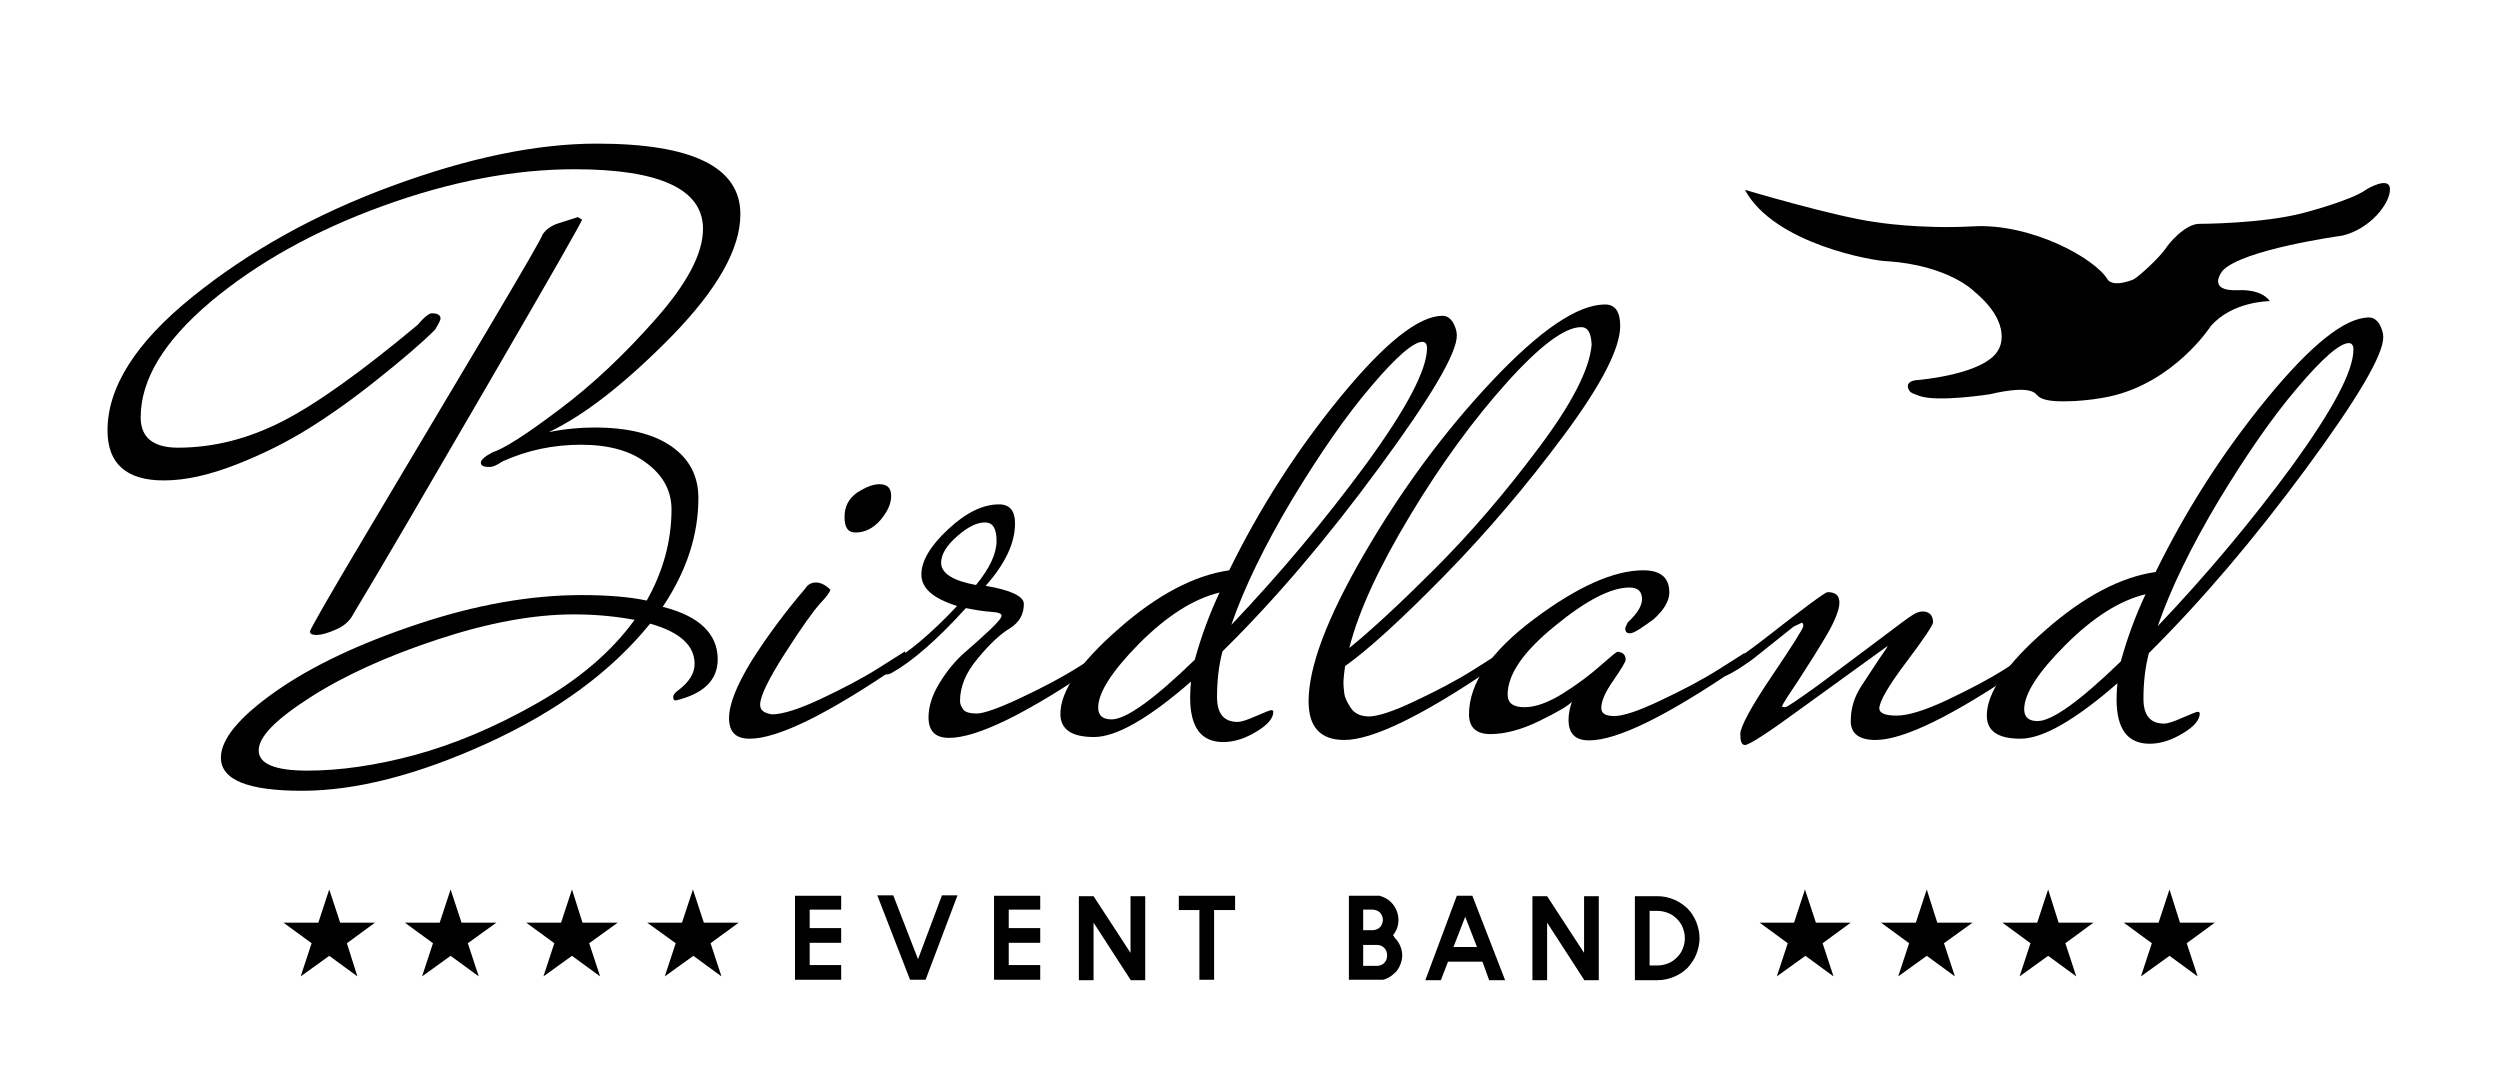
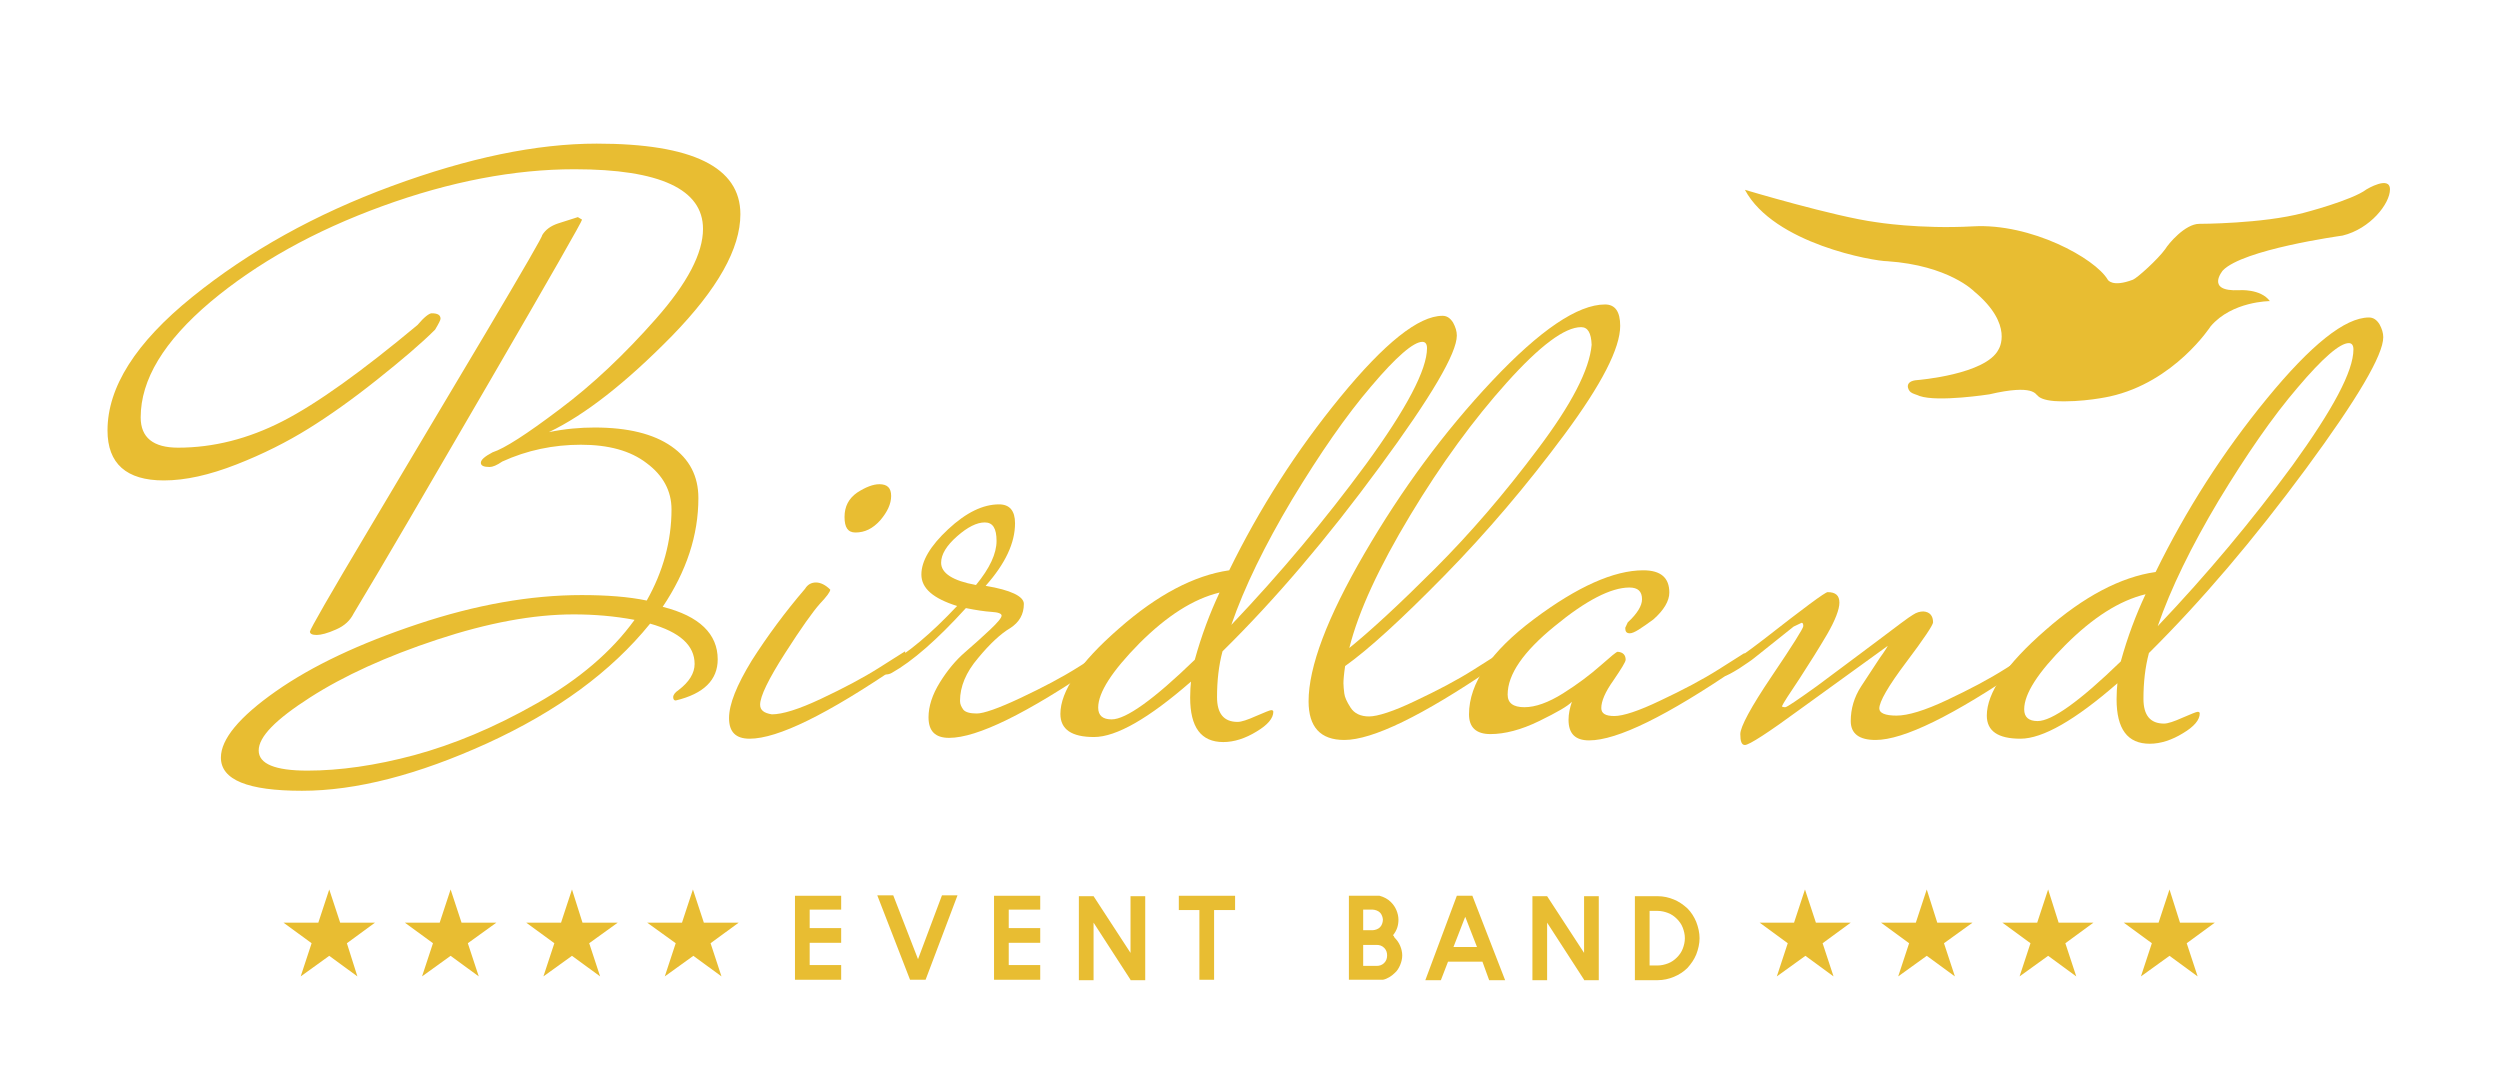
<svg xmlns="http://www.w3.org/2000/svg" version="1.1" id="Ebene_1" x="0px" y="0px" viewBox="0 0 595.3 254" style="enable-background:new 0 0 595.3 254;" xml:space="preserve">
+   <style type="text/css">
+ 	.st0{fill:#E8BD32;}
+ </style>
  <g>
    <g>
-       <path d="M170.9,157c0,4.9-3.3,8.2-10,9.8c-0.4,0-0.6-0.3-0.6-0.8c0-0.5,0.4-1.1,1.3-1.7c2.5-1.9,3.8-4,3.8-6.2    c0-4.4-3.5-7.6-10.6-9.6c-9.3,11.5-22.2,20.9-38.8,28.5c-16.5,7.5-31.2,11.3-44.1,11.3s-19.3-2.6-19.3-7.9    c0-4.4,4.4-9.7,13.1-15.8c8.7-6.1,20-11.4,33.8-16c13.8-4.6,26.8-6.9,39-6.9c6,0,11.2,0.4,15.5,1.3c3.9-6.9,5.9-14.2,5.9-21.7    c0-4.4-2-8.1-5.9-11c-3.9-3-9.1-4.4-15.7-4.4c-6.5,0-12.8,1.3-18.7,4c-1.3,0.9-2.3,1.3-3,1.3c-1.4,0-2.1-0.3-2.1-1    c0-0.7,0.9-1.5,2.8-2.5c2.8-0.9,8.1-4.3,15.9-10.2c7.9-5.9,15.5-13.1,23-21.6c7.5-8.5,11.2-15.6,11.2-21.4    c0-9.4-10.2-14.2-30.6-14.2c-14.3,0-29.6,2.9-45.8,8.8c-16.2,5.9-29.8,13.5-40.9,22.8c-11.1,9.4-16.6,18.5-16.6,27.5    c0,4.8,3,7.2,8.9,7.2c8.4,0,16.7-2.1,24.9-6.3c8.2-4.2,18.9-11.9,32.1-22.9c1.6-1.9,2.8-2.8,3.4-2.8c1.4,0,2.1,0.4,2.1,1.3    c0,0.3-0.4,1.1-1.3,2.6c-3.3,3.3-7.9,7.2-13.8,11.9c-5.9,4.7-11.4,8.6-16.4,11.7c-5,3.1-10.7,6-17.1,8.5    c-6.4,2.5-12.1,3.8-17.3,3.8c-8.9,0-13.4-4-13.4-11.9c0-10.3,6.7-20.9,20.2-31.8c13.5-10.9,29.3-19.7,47.5-26.4    c18.2-6.7,34.4-10.1,48.8-10.1c22.8,0,34.2,5.6,34.2,16.8c0,8.2-5.4,17.8-16.3,29c-10.9,11.1-20.7,18.8-29.3,22.9    c3.9-0.8,7.5-1.1,10.9-1.1c7.9,0,14,1.5,18.3,4.5c4.3,3,6.4,7.1,6.4,12.3c0,8.8-2.8,17.4-8.5,25.9    C166.6,146.7,170.9,151,170.9,157z M136.6,146.3c-9.6,0-20.4,2-32.5,6c-12.1,4-22.2,8.6-30.3,13.8c-8.1,5.2-12.2,9.3-12.2,12.6    c0,3.2,3.9,4.8,11.6,4.8c7.7,0,16.2-1.2,25.5-3.7c9.2-2.5,18.9-6.5,29.1-12.3c10.1-5.7,17.9-12.4,23.3-19.9    C146.3,146.7,141.5,146.3,136.6,146.3z M138.6,52.3c0,0.4-7.3,13.2-22,38.5c-14.7,25.3-25.4,43.7-32.4,55.3    c-0.8,1.6-2.1,2.9-4.2,3.8c-2,0.9-3.6,1.3-4.6,1.3c-1.1,0-1.6-0.3-1.6-0.8s4.7-8.7,14-24.3c9.3-15.7,18.6-31.2,27.8-46.7    c9.2-15.5,13.7-23.3,13.5-23.4c0.8-1.3,2-2.2,3.8-2.8l4.7-1.5L138.6,52.3z" />
-       <path d="M191.7,140.2c0.6-1,1.5-1.5,2.6-1.5c1.1,0,2.3,0.6,3.4,1.7c0,0.5-0.8,1.6-2.5,3.4c-1.6,1.8-4.4,5.7-8.3,11.8    c-3.9,6.1-5.9,10.2-5.9,12.2c0,1.3,0.9,2,2.8,2.3c2.5,0,6.4-1.2,11.7-3.7c5.3-2.5,9.9-4.9,14-7.5l6-3.8c0.1,0.3,0.2,0.8,0.2,1.5    s-0.6,1.4-1.7,1.9c-17,11.6-28.8,17.4-35.5,17.4c-3.3,0-4.9-1.6-4.9-4.9s1.8-7.8,5.4-13.7C182.7,151.5,186.9,145.8,191.7,140.2z     M209.4,115.3c1.9,0,2.8,0.9,2.8,2.8c0,1.9-0.9,3.8-2.6,5.8c-1.8,2-3.7,2.9-5.9,2.9c-1.8,0-2.6-1.2-2.6-3.7c0-2.5,1-4.4,3-5.8    C206.1,116,207.9,115.3,209.4,115.3z" />
-       <path d="M212.4,160.2c-0.5,0.3-1,0.4-1.4,0.4s-0.7-0.3-0.7-0.8c0-0.5,0.2-0.9,0.6-1.3c5.2-2.9,10.8-7.6,17-14.2    c-5.7-1.8-8.5-4.2-8.5-7.5c0-3.2,2.1-6.8,6.4-10.8c4.3-4,8.3-5.9,12.1-5.9c2.5,0,3.8,1.5,3.8,4.5c0,4.7-2.3,9.6-7,14.9    c6,1,9.1,2.5,9.1,4.3c0,2.5-1.1,4.4-3.3,5.8c-2.2,1.3-4.8,3.7-7.6,7.1c-2.9,3.4-4.3,6.8-4.3,10.2c0,0.8,0.3,1.4,0.8,2.1    c0.5,0.6,1.6,0.9,3.2,0.9c1.6,0,5.1-1.2,10.4-3.7c5.3-2.5,9.9-4.9,14-7.5l6-3.8c0.1,0.3,0.2,0.8,0.2,1.5s-0.6,1.4-1.7,1.9    c-17,11.6-28.8,17.4-35.5,17.4c-3.3,0-4.9-1.6-4.9-4.9c0-2.6,0.9-5.4,2.7-8.3c1.8-2.9,3.8-5.3,6-7.2c2.2-1.9,4.2-3.7,6-5.4    c1.8-1.7,2.7-2.8,2.7-3.3c0-0.5-0.8-0.8-2.4-0.9c-1.6-0.1-3.6-0.4-6.1-0.9C223.1,152.4,217.2,157.5,212.4,160.2z M224.1,134    c0,2.5,2.8,4.3,8.3,5.3c3.3-4,4.9-7.5,4.9-10.5c0-3-0.9-4.4-2.8-4.4c-1.9,0-4.1,1.1-6.6,3.3C225.4,129.9,224.1,132,224.1,134z" />
-       <path d="M291.1,155.1c-0.9,3.4-1.3,7-1.3,10.9c0,3.9,1.6,5.9,4.9,5.9c0.9,0,2.4-0.5,4.4-1.4c2.1-0.9,3.3-1.4,3.6-1.4    c0.3,0,0.5,0.1,0.5,0.4c0,1.5-1.3,3.1-4,4.7c-2.6,1.6-5.3,2.5-7.9,2.5c-5.3,0-7.9-3.5-7.9-10.6c0-1.6,0.1-2.9,0.2-3.8    c-10.1,8.8-17.8,13.2-23.1,13.2s-8-1.8-8-5.5c0-5.4,4.6-12.2,13.9-20.3c9.2-8.1,18-12.7,26.3-13.9c7.2-14.7,16-28.5,26.5-41.3    c10.5-12.8,18.6-19.3,24.3-19.3c1,0,1.8,0.5,2.5,1.6c0.6,1.1,0.9,2.1,0.9,3.1c0,4.2-6.1,14.6-18.4,31.3    C316.1,128.1,303.7,142.7,291.1,155.1z M261.5,168.5c0,1.9,1.1,2.8,3.2,2.8c3.4,0,10-4.7,19.8-14.2c1.6-5.8,3.6-11.1,5.9-16    c-6.2,1.5-12.5,5.5-19.1,12.1C264.8,159.8,261.5,164.9,261.5,168.5z M339.8,82.9c0-1-0.4-1.5-1.1-1.5c-2.1,0-6.2,3.5-12.2,10.6    c-6,7-12.2,16-18.8,26.9c-6.5,10.9-11.4,20.9-14.5,29.9c11.7-12.3,22.4-25.1,32.1-38.3C335,97.2,339.8,88,339.8,82.9z" />
+       <path class="st0" d="M170.9,157c0,4.9-3.3,8.2-10,9.8c-0.4,0-0.6-0.3-0.6-0.8c0-0.5,0.4-1.1,1.3-1.7c2.5-1.9,3.8-4,3.8-6.2    c0-4.4-3.5-7.6-10.6-9.6c-9.3,11.5-22.2,20.9-38.8,28.5c-16.5,7.5-31.2,11.3-44.1,11.3s-19.3-2.6-19.3-7.9    c0-4.4,4.4-9.7,13.1-15.8c8.7-6.1,20-11.4,33.8-16c13.8-4.6,26.8-6.9,39-6.9c6,0,11.2,0.4,15.5,1.3c3.9-6.9,5.9-14.2,5.9-21.7    c0-4.4-2-8.1-5.9-11c-3.9-3-9.1-4.4-15.7-4.4c-6.5,0-12.8,1.3-18.7,4c-1.3,0.9-2.3,1.3-3,1.3c-1.4,0-2.1-0.3-2.1-1    c0-0.7,0.9-1.5,2.8-2.5c2.8-0.9,8.1-4.3,15.9-10.2c7.9-5.9,15.5-13.1,23-21.6c7.5-8.5,11.2-15.6,11.2-21.4    c0-9.4-10.2-14.2-30.6-14.2c-14.3,0-29.6,2.9-45.8,8.8c-16.2,5.9-29.8,13.5-40.9,22.8c-11.1,9.4-16.6,18.5-16.6,27.5    c0,4.8,3,7.2,8.9,7.2c8.4,0,16.7-2.1,24.9-6.3c8.2-4.2,18.9-11.9,32.1-22.9c1.6-1.9,2.8-2.8,3.4-2.8c1.4,0,2.1,0.4,2.1,1.3    c0,0.3-0.4,1.1-1.3,2.6c-3.3,3.3-7.9,7.2-13.8,11.9c-5.9,4.7-11.4,8.6-16.4,11.7c-5,3.1-10.7,6-17.1,8.5    c-6.4,2.5-12.1,3.8-17.3,3.8c-8.9,0-13.4-4-13.4-11.9c0-10.3,6.7-20.9,20.2-31.8c13.5-10.9,29.3-19.7,47.5-26.4    c18.2-6.7,34.4-10.1,48.8-10.1c22.8,0,34.2,5.6,34.2,16.8c0,8.2-5.4,17.8-16.3,29c-10.9,11.1-20.7,18.8-29.3,22.9    c3.9-0.8,7.5-1.1,10.9-1.1c7.9,0,14,1.5,18.3,4.5c4.3,3,6.4,7.1,6.4,12.3c0,8.8-2.8,17.4-8.5,25.9    C166.6,146.7,170.9,151,170.9,157z M136.6,146.3c-9.6,0-20.4,2-32.5,6c-12.1,4-22.2,8.6-30.3,13.8c-8.1,5.2-12.2,9.3-12.2,12.6    c0,3.2,3.9,4.8,11.6,4.8c7.7,0,16.2-1.2,25.5-3.7c9.2-2.5,18.9-6.5,29.1-12.3c10.1-5.7,17.9-12.4,23.3-19.9    C146.3,146.7,141.5,146.3,136.6,146.3z M138.6,52.3c0,0.4-7.3,13.2-22,38.5c-14.7,25.3-25.4,43.7-32.4,55.3    c-0.8,1.6-2.1,2.9-4.2,3.8c-2,0.9-3.6,1.3-4.6,1.3c-1.1,0-1.6-0.3-1.6-0.8s4.7-8.7,14-24.3c9.3-15.7,18.6-31.2,27.8-46.7    c9.2-15.5,13.7-23.3,13.5-23.4c0.8-1.3,2-2.2,3.8-2.8l4.7-1.5L138.6,52.3z" />
+       <path class="st0" d="M191.7,140.2c0.6-1,1.5-1.5,2.6-1.5c1.1,0,2.3,0.6,3.4,1.7c0,0.5-0.8,1.6-2.5,3.4c-1.6,1.8-4.4,5.7-8.3,11.8    c-3.9,6.1-5.9,10.2-5.9,12.2c0,1.3,0.9,2,2.8,2.3c2.5,0,6.4-1.2,11.7-3.7c5.3-2.5,9.9-4.9,14-7.5l6-3.8c0.1,0.3,0.2,0.8,0.2,1.5    s-0.6,1.4-1.7,1.9c-17,11.6-28.8,17.4-35.5,17.4c-3.3,0-4.9-1.6-4.9-4.9s1.8-7.8,5.4-13.7C182.7,151.5,186.9,145.8,191.7,140.2z     M209.4,115.3c1.9,0,2.8,0.9,2.8,2.8c0,1.9-0.9,3.8-2.6,5.8c-1.8,2-3.7,2.9-5.9,2.9c-1.8,0-2.6-1.2-2.6-3.7c0-2.5,1-4.4,3-5.8    C206.1,116,207.9,115.3,209.4,115.3z" />
+       <path class="st0" d="M212.4,160.2c-0.5,0.3-1,0.4-1.4,0.4s-0.7-0.3-0.7-0.8c0-0.5,0.2-0.9,0.6-1.3c5.2-2.9,10.8-7.6,17-14.2    c-5.7-1.8-8.5-4.2-8.5-7.5c0-3.2,2.1-6.8,6.4-10.8c4.3-4,8.3-5.9,12.1-5.9c2.5,0,3.8,1.5,3.8,4.5c0,4.7-2.3,9.6-7,14.9    c6,1,9.1,2.5,9.1,4.3c0,2.5-1.1,4.4-3.3,5.8c-2.2,1.3-4.8,3.7-7.6,7.1c-2.9,3.4-4.3,6.8-4.3,10.2c0,0.8,0.3,1.4,0.8,2.1    c0.5,0.6,1.6,0.9,3.2,0.9c1.6,0,5.1-1.2,10.4-3.7c5.3-2.5,9.9-4.9,14-7.5l6-3.8c0.1,0.3,0.2,0.8,0.2,1.5s-0.6,1.4-1.7,1.9    c-17,11.6-28.8,17.4-35.5,17.4c-3.3,0-4.9-1.6-4.9-4.9c0-2.6,0.9-5.4,2.7-8.3c1.8-2.9,3.8-5.3,6-7.2c2.2-1.9,4.2-3.7,6-5.4    c1.8-1.7,2.7-2.8,2.7-3.3c0-0.5-0.8-0.8-2.4-0.9c-1.6-0.1-3.6-0.4-6.1-0.9C223.1,152.4,217.2,157.5,212.4,160.2z M224.1,134    c0,2.5,2.8,4.3,8.3,5.3c3.3-4,4.9-7.5,4.9-10.5c0-3-0.9-4.4-2.8-4.4c-1.9,0-4.1,1.1-6.6,3.3C225.4,129.9,224.1,132,224.1,134z" />
+       <path class="st0" d="M291.1,155.1c-0.9,3.4-1.3,7-1.3,10.9c0,3.9,1.6,5.9,4.9,5.9c0.9,0,2.4-0.5,4.4-1.4c2.1-0.9,3.3-1.4,3.6-1.4    c0.3,0,0.5,0.1,0.5,0.4c0,1.5-1.3,3.1-4,4.7c-2.6,1.6-5.3,2.5-7.9,2.5c-5.3,0-7.9-3.5-7.9-10.6c0-1.6,0.1-2.9,0.2-3.8    c-10.1,8.8-17.8,13.2-23.1,13.2s-8-1.8-8-5.5c0-5.4,4.6-12.2,13.9-20.3c9.2-8.1,18-12.7,26.3-13.9c7.2-14.7,16-28.5,26.5-41.3    c10.5-12.8,18.6-19.3,24.3-19.3c1,0,1.8,0.5,2.5,1.6c0.6,1.1,0.9,2.1,0.9,3.1c0,4.2-6.1,14.6-18.4,31.3    C316.1,128.1,303.7,142.7,291.1,155.1z M261.5,168.5c0,1.9,1.1,2.8,3.2,2.8c3.4,0,10-4.7,19.8-14.2c1.6-5.8,3.6-11.1,5.9-16    c-6.2,1.5-12.5,5.5-19.1,12.1C264.8,159.8,261.5,164.9,261.5,168.5z M339.8,82.9c0-1-0.4-1.5-1.1-1.5c-2.1,0-6.2,3.5-12.2,10.6    c-6,7-12.2,16-18.8,26.9c-6.5,10.9-11.4,20.9-14.5,29.9c11.7-12.3,22.4-25.1,32.1-38.3C335,97.2,339.8,88,339.8,82.9z" />
    </g>
    <g>
-       <path d="M320.1,176.2c-5.7,0-8.5-3.1-8.5-9.2c0-8.2,4.4-19.9,13.3-35.2c8.9-15.3,19-29,30.4-41.1c11.4-12.1,20.4-18.2,26.9-18.2    c2.4,0,3.6,1.7,3.6,5.1c0,5.3-4.4,13.9-13.3,25.9c-8.9,12-18.4,23.2-28.6,33.6c-10.2,10.4-18.1,17.6-23.6,21.5    c-0.3,2-0.4,3.4-0.4,4.1c0,0.7,0.1,1.5,0.2,2.4c0.1,0.9,0.6,2,1.5,3.4c0.9,1.4,2.4,2.1,4.4,2.1s5.8-1.2,11-3.7    c5.3-2.5,9.9-4.9,14-7.5l6-3.8c0.1,0.3,0.2,0.8,0.2,1.5s-0.6,1.4-1.7,1.9C338.6,170.5,326.8,176.2,320.1,176.2z M379,82.1    c-0.1-2.8-0.9-4.2-2.5-4.2c-3.9,0-9.8,4.4-17.7,13.2c-7.9,8.8-15.6,19.3-23,31.6c-7.4,12.3-12.3,22.8-14.5,31.6    c5.3-4.3,12.1-10.6,20.4-18.9c8.3-8.3,16.5-17.8,24.5-28.5C374.2,96.3,378.5,88,379,82.1z" />
-       <path d="M388.1,150.8c-0.8,0-1.1-0.4-1.1-1.3l0.6-1.3c2.3-2.1,3.4-4,3.4-5.5c0-1.9-1-2.8-3-2.8c-4.4,0-10.4,3.1-17.8,9.2    c-7.5,6.1-11.2,11.5-11.2,16.3c0,2,1.3,3,4,3c2.6,0,5.7-1.1,9.2-3.3c3.5-2.2,6.4-4.4,8.9-6.6c2.5-2.2,3.8-3.3,4.1-3.3    c1.3,0.1,1.9,0.8,1.9,1.9c0,0.5-1,2.1-2.9,4.9c-2,2.8-2.9,5-2.9,6.6c0,1.3,1,1.9,3.1,1.9s5.8-1.2,11-3.7c5.3-2.5,9.9-4.9,14-7.5    l6-3.8c0.1,0.3,0.2,0.8,0.2,1.5s-0.6,1.4-1.7,1.9c-17,11.6-28.8,17.4-35.5,17.4c-3.3,0-4.9-1.6-4.9-4.9c0-1.4,0.3-2.8,0.8-4.3    c-0.9,1-3.5,2.5-7.8,4.6s-8.2,3.1-11.6,3.1s-5.1-1.6-5.1-4.7c0-7.4,5.2-15,15.5-22.7c10.3-7.7,19-11.6,26-11.6    c4.2,0,6.2,1.8,6.2,5.3c0,2-1.3,4.2-3.8,6.4C390.8,149.6,389.1,150.8,388.1,150.8z" />
-       <path d="M410.5,158.9c2.4-1.4,5.5-3.6,9.4-6.6c9.6-7.5,14.7-11.3,15.3-11.3c1.9,0,2.8,0.8,2.8,2.5c0,1.6-1,4.2-2.9,7.5    c-2,3.4-4.2,6.9-6.6,10.6c-2.5,3.7-3.9,5.9-4.2,6.6c0.1,0.1,0.4,0.2,0.8,0.2c0.4,0,2.9-1.7,7.5-5c4.5-3.3,9.2-6.9,14.2-10.6    c4.9-3.7,7.8-5.9,8.7-6.4c0.9-0.6,1.7-0.8,2.5-0.8c1.5,0.1,2.3,1,2.3,2.6c0,0.6-2.1,3.8-6.4,9.5c-4.3,5.7-6.4,9.4-6.4,11    c0,1.1,1.4,1.7,4.1,1.7c2.7,0,6.7-1.2,12-3.7c5.3-2.5,9.9-4.9,14-7.5l6-3.8c0.1,0.3,0.2,0.8,0.2,1.5s-0.6,1.4-1.7,1.9    c-17,11.6-28.8,17.4-35.5,17.4c-3.9,0-5.9-1.5-5.9-4.5c0-2.9,0.8-5.7,2.5-8.3c1.7-2.6,3.2-4.9,4.4-6.7c1.3-1.8,1.9-2.8,1.9-2.9    c-5.8,4.2-12.6,9.1-20.6,14.9c-7.9,5.8-12.4,8.7-13.4,8.7c-0.8,0-1.1-0.9-1.1-2.6s2.5-6.4,7.5-13.8c5-7.4,7.5-11.4,7.5-11.9    c0-0.5-0.1-0.8-0.4-0.8l-1.9,0.9l-9.4,7.5c-0.6,0.5-1.8,1.3-3.6,2.5c-1.8,1.1-2.9,1.7-3.3,1.7s-0.7-0.3-0.7-0.8    S410.1,159.1,410.5,158.9z" />
-       <path d="M511.7,155.5c-0.9,3.4-1.3,7-1.3,10.9c0,3.9,1.6,5.9,4.9,5.9c0.9,0,2.4-0.5,4.4-1.4c2.1-0.9,3.3-1.4,3.6-1.4    c0.3,0,0.5,0.1,0.5,0.4c0,1.5-1.3,3.1-4,4.7c-2.6,1.6-5.3,2.5-7.9,2.5c-5.3,0-7.9-3.5-7.9-10.6c0-1.6,0.1-2.9,0.2-3.8    c-10.1,8.8-17.8,13.2-23.1,13.2c-5.3,0-8-1.8-8-5.5c0-5.4,4.6-12.2,13.9-20.3c9.2-8.1,18-12.7,26.3-13.9    c7.2-14.7,16-28.5,26.5-41.3c10.5-12.8,18.6-19.3,24.3-19.3c1,0,1.8,0.5,2.5,1.6c0.6,1.1,0.9,2.1,0.9,3.1    c0,4.2-6.1,14.6-18.4,31.3C536.7,128.4,524.3,143,511.7,155.5z M482,168.9c0,1.9,1.1,2.8,3.2,2.8c3.4,0,10-4.7,19.8-14.2    c1.6-5.8,3.6-11.1,5.9-16c-6.2,1.5-12.5,5.5-19.1,12.1C485.3,160.1,482,165.2,482,168.9z M560.4,83.2c0-1-0.4-1.5-1.1-1.5    c-2.1,0-6.2,3.5-12.2,10.6c-6,7-12.2,16-18.8,26.9c-6.5,10.9-11.4,20.9-14.5,29.9c11.7-12.3,22.4-25.1,32.1-38.3    C555.5,97.5,560.4,88.4,560.4,83.2z" />
+       <path class="st0" d="M320.1,176.2c-5.7,0-8.5-3.1-8.5-9.2c0-8.2,4.4-19.9,13.3-35.2c8.9-15.3,19-29,30.4-41.1    c11.4-12.1,20.4-18.2,26.9-18.2c2.4,0,3.6,1.7,3.6,5.1c0,5.3-4.4,13.9-13.3,25.9c-8.9,12-18.4,23.2-28.6,33.6    c-10.2,10.4-18.1,17.6-23.6,21.5c-0.3,2-0.4,3.4-0.4,4.1c0,0.7,0.1,1.5,0.2,2.4c0.1,0.9,0.6,2,1.5,3.4c0.9,1.4,2.4,2.1,4.4,2.1    s5.8-1.2,11-3.7c5.3-2.5,9.9-4.9,14-7.5l6-3.8c0.1,0.3,0.2,0.8,0.2,1.5s-0.6,1.4-1.7,1.9C338.6,170.5,326.8,176.2,320.1,176.2z     M379,82.1c-0.1-2.8-0.9-4.2-2.5-4.2c-3.9,0-9.8,4.4-17.7,13.2c-7.9,8.8-15.6,19.3-23,31.6c-7.4,12.3-12.3,22.8-14.5,31.6    c5.3-4.3,12.1-10.6,20.4-18.9c8.3-8.3,16.5-17.8,24.5-28.5C374.2,96.3,378.5,88,379,82.1z" />
+       <path class="st0" d="M388.1,150.8c-0.8,0-1.1-0.4-1.1-1.3l0.6-1.3c2.3-2.1,3.4-4,3.4-5.5c0-1.9-1-2.8-3-2.8    c-4.4,0-10.4,3.1-17.8,9.2c-7.5,6.1-11.2,11.5-11.2,16.3c0,2,1.3,3,4,3c2.6,0,5.7-1.1,9.2-3.3c3.5-2.2,6.4-4.4,8.9-6.6    c2.5-2.2,3.8-3.3,4.1-3.3c1.3,0.1,1.9,0.8,1.9,1.9c0,0.5-1,2.1-2.9,4.9c-2,2.8-2.9,5-2.9,6.6c0,1.3,1,1.9,3.1,1.9s5.8-1.2,11-3.7    c5.3-2.5,9.9-4.9,14-7.5l6-3.8c0.1,0.3,0.2,0.8,0.2,1.5s-0.6,1.4-1.7,1.9c-17,11.6-28.8,17.4-35.5,17.4c-3.3,0-4.9-1.6-4.9-4.9    c0-1.4,0.3-2.8,0.8-4.3c-0.9,1-3.5,2.5-7.8,4.6s-8.2,3.1-11.6,3.1s-5.1-1.6-5.1-4.7c0-7.4,5.2-15,15.5-22.7    c10.3-7.7,19-11.6,26-11.6c4.2,0,6.2,1.8,6.2,5.3c0,2-1.3,4.2-3.8,6.4C390.8,149.6,389.1,150.8,388.1,150.8z" />
+       <path class="st0" d="M410.5,158.9c2.4-1.4,5.5-3.6,9.4-6.6c9.6-7.5,14.7-11.3,15.3-11.3c1.9,0,2.8,0.8,2.8,2.5    c0,1.6-1,4.2-2.9,7.5c-2,3.4-4.2,6.9-6.6,10.6c-2.5,3.7-3.9,5.9-4.2,6.6c0.1,0.1,0.4,0.2,0.8,0.2c0.4,0,2.9-1.7,7.5-5    c4.5-3.3,9.2-6.9,14.2-10.6c4.9-3.7,7.8-5.9,8.7-6.4c0.9-0.6,1.7-0.8,2.5-0.8c1.5,0.1,2.3,1,2.3,2.6c0,0.6-2.1,3.8-6.4,9.5    c-4.3,5.7-6.4,9.4-6.4,11c0,1.1,1.4,1.7,4.1,1.7c2.7,0,6.7-1.2,12-3.7c5.3-2.5,9.9-4.9,14-7.5l6-3.8c0.1,0.3,0.2,0.8,0.2,1.5    s-0.6,1.4-1.7,1.9c-17,11.6-28.8,17.4-35.5,17.4c-3.9,0-5.9-1.5-5.9-4.5c0-2.9,0.8-5.7,2.5-8.3c1.7-2.6,3.2-4.9,4.4-6.7    c1.3-1.8,1.9-2.8,1.9-2.9c-5.8,4.2-12.6,9.1-20.6,14.9c-7.9,5.8-12.4,8.7-13.4,8.7c-0.8,0-1.1-0.9-1.1-2.6s2.5-6.4,7.5-13.8    c5-7.4,7.5-11.4,7.5-11.9c0-0.5-0.1-0.8-0.4-0.8l-1.9,0.9l-9.4,7.5c-0.6,0.5-1.8,1.3-3.6,2.5c-1.8,1.1-2.9,1.7-3.3,1.7    s-0.7-0.3-0.7-0.8S410.1,159.1,410.5,158.9z" />
+       <path class="st0" d="M511.7,155.5c-0.9,3.4-1.3,7-1.3,10.9c0,3.9,1.6,5.9,4.9,5.9c0.9,0,2.4-0.5,4.4-1.4c2.1-0.9,3.3-1.4,3.6-1.4    c0.3,0,0.5,0.1,0.5,0.4c0,1.5-1.3,3.1-4,4.7c-2.6,1.6-5.3,2.5-7.9,2.5c-5.3,0-7.9-3.5-7.9-10.6c0-1.6,0.1-2.9,0.2-3.8    c-10.1,8.8-17.8,13.2-23.1,13.2c-5.3,0-8-1.8-8-5.5c0-5.4,4.6-12.2,13.9-20.3c9.2-8.1,18-12.7,26.3-13.9    c7.2-14.7,16-28.5,26.5-41.3c10.5-12.8,18.6-19.3,24.3-19.3c1,0,1.8,0.5,2.5,1.6c0.6,1.1,0.9,2.1,0.9,3.1    c0,4.2-6.1,14.6-18.4,31.3C536.7,128.4,524.3,143,511.7,155.5z M482,168.9c0,1.9,1.1,2.8,3.2,2.8c3.4,0,10-4.7,19.8-14.2    c1.6-5.8,3.6-11.1,5.9-16c-6.2,1.5-12.5,5.5-19.1,12.1C485.3,160.1,482,165.2,482,168.9z M560.4,83.2c0-1-0.4-1.5-1.1-1.5    c-2.1,0-6.2,3.5-12.2,10.6c-6,7-12.2,16-18.8,26.9c-6.5,10.9-11.4,20.9-14.5,29.9c11.7-12.3,22.4-25.1,32.1-38.3    C555.5,97.5,560.4,88.4,560.4,83.2z" />
    </g>
    <g>
-       <path d="M192.8,233.3L192.8,233.3l-3.5,0v-20h11v3.3h-7.5v4.4h7.5v3.5h-7.5v5.3h7.5v3.5H192.8z" />
-       <path d="M216.7,233.3l-7.8-20.1h3.8l5.9,15.2l5.7-15.2h3.7l-7.6,20.1H216.7z" />
-       <path d="M240.2,233.3L240.2,233.3l-3.5,0v-20h11v3.3h-7.5v4.4h7.5v3.5h-7.5v5.3h7.5v3.5H240.2z" />
+       <path class="st0" d="M192.8,233.3L192.8,233.3l-3.5,0v-20h11v3.3h-7.5v4.4h7.5v3.5h-7.5v5.3h7.5v3.5H192.8z" />
+       <path class="st0" d="M216.7,233.3l-7.8-20.1h3.8l5.9,15.2l5.7-15.2h3.7l-7.6,20.1H216.7z" />
+       <path class="st0" d="M240.2,233.3L240.2,233.3l-3.5,0v-20h11v3.3h-7.5v4.4h7.5v3.5h-7.5v5.3h7.5v3.5H240.2z" />
    </g>
    <g>
-       <path d="M272.7,213.4v20h-3.5v-0.1l-8.8-13.6v13.7h-3.5v-20h3.5h0l8.8,13.5v-13.5H272.7z" />
-       <path d="M294.1,213.3v3.4h-5v16.6h-3.5v-16.6h-4.9v-3.4H294.1z" />
+       <path class="st0" d="M272.7,213.4v20h-3.5v-0.1l-8.8-13.6v13.7h-3.5v-20h3.5h0l8.8,13.5v-13.5H272.7z" />
+       <path class="st0" d="M294.1,213.3v3.4h-5v16.6h-3.5v-16.6h-4.9v-3.4H294.1z" />
    </g>
    <g>
-       <path d="M332.1,223.3c0.6,0.6,1,1.2,1.3,1.9c0.3,0.7,0.5,1.5,0.5,2.3c0,0.8-0.2,1.6-0.5,2.3c-0.3,0.7-0.7,1.4-1.3,1.9    c-0.4,0.4-0.8,0.7-1.3,1c-0.5,0.3-1,0.5-1.5,0.6h-8.1v-20h7.3c1.1,0.3,2,0.8,2.7,1.5c0.6,0.6,1,1.2,1.3,1.9s0.5,1.5,0.5,2.3    c0,1.4-0.4,2.6-1.3,3.7c0.1,0.1,0.2,0.2,0.2,0.2S332,223.2,332.1,223.3z M324.6,221.5h2.3c0.3,0,0.6-0.1,0.9-0.2    c0.3-0.1,0.6-0.3,0.8-0.5s0.4-0.5,0.5-0.8c0.1-0.3,0.2-0.6,0.2-1c0-0.3-0.1-0.6-0.2-0.9s-0.3-0.6-0.5-0.8    c-0.2-0.2-0.5-0.4-0.8-0.5c-0.3-0.1-0.6-0.2-0.9-0.2h-2.3V221.5z M327.8,230c0.7,0,1.3-0.2,1.8-0.7c0.5-0.5,0.7-1.1,0.7-1.8    s-0.2-1.3-0.7-1.8c-0.5-0.5-1.1-0.7-1.8-0.7h-3.2v5H327.8z" />
-       <path d="M346.9,213.3h3.7l7.8,20.1h-3.8L353,229h-8.2l-1.7,4.4h-3.7L346.9,213.3z M346.1,225.5h5.6l-2.8-7.2L346.1,225.5z" />
+       <path class="st0" d="M332.1,223.3c0.6,0.6,1,1.2,1.3,1.9c0.3,0.7,0.5,1.5,0.5,2.3c0,0.8-0.2,1.6-0.5,2.3c-0.3,0.7-0.7,1.4-1.3,1.9    c-0.4,0.4-0.8,0.7-1.3,1c-0.5,0.3-1,0.5-1.5,0.6h-8.1v-20h7.3c1.1,0.3,2,0.8,2.7,1.5c0.6,0.6,1,1.2,1.3,1.9s0.5,1.5,0.5,2.3    c0,1.4-0.4,2.6-1.3,3.7c0.1,0.1,0.2,0.2,0.2,0.2S332,223.2,332.1,223.3z M324.6,221.5h2.3c0.3,0,0.6-0.1,0.9-0.2    c0.3-0.1,0.6-0.3,0.8-0.5s0.4-0.5,0.5-0.8c0.1-0.3,0.2-0.6,0.2-1c0-0.3-0.1-0.6-0.2-0.9s-0.3-0.6-0.5-0.8    c-0.2-0.2-0.5-0.4-0.8-0.5c-0.3-0.1-0.6-0.2-0.9-0.2h-2.3V221.5z M327.8,230c0.7,0,1.3-0.2,1.8-0.7c0.5-0.5,0.7-1.1,0.7-1.8    s-0.2-1.3-0.7-1.8c-0.5-0.5-1.1-0.7-1.8-0.7h-3.2v5H327.8z" />
+       <path class="st0" d="M346.9,213.3h3.7l7.8,20.1h-3.8L353,229h-8.2l-1.7,4.4h-3.7L346.9,213.3z M346.1,225.5h5.6l-2.8-7.2    L346.1,225.5z" />
    </g>
    <g>
-       <path d="M380.7,213.4v20h-3.5v-0.1l-8.8-13.6v13.7h-3.5v-20h3.5h0l8.8,13.5v-13.5H380.7z" />
-       <path d="M394.7,233.4h-5.4v-20h5.4c1.4,0,2.7,0.3,3.9,0.8c1.2,0.5,2.2,1.2,3.2,2.1c0.9,0.9,1.6,2,2.1,3.2c0.5,1.3,0.8,2.6,0.8,3.9    s-0.3,2.6-0.8,3.9c-0.5,1.2-1.2,2.2-2.1,3.2c-0.9,0.9-2,1.6-3.2,2.1C397.4,233.1,396.1,233.4,394.7,233.4z M392.8,229.9h1.9    c0.9,0,1.7-0.2,2.5-0.5c0.8-0.3,1.5-0.8,2.1-1.4c0.6-0.6,1.1-1.3,1.4-2.1c0.3-0.8,0.5-1.6,0.5-2.5c0-0.9-0.2-1.7-0.5-2.5    c-0.3-0.8-0.8-1.5-1.4-2.1c-0.6-0.6-1.3-1.1-2.1-1.4c-0.8-0.3-1.6-0.5-2.5-0.5h-1.9V229.9z" />
+       <path class="st0" d="M380.7,213.4v20h-3.5v-0.1l-8.8-13.6v13.7h-3.5v-20h3.5h0l8.8,13.5v-13.5H380.7z" />
+       <path class="st0" d="M394.7,233.4h-5.4v-20h5.4c1.4,0,2.7,0.3,3.9,0.8c1.2,0.5,2.2,1.2,3.2,2.1c0.9,0.9,1.6,2,2.1,3.2    c0.5,1.3,0.8,2.6,0.8,3.9s-0.3,2.6-0.8,3.9c-0.5,1.2-1.2,2.2-2.1,3.2c-0.9,0.9-2,1.6-3.2,2.1C397.4,233.1,396.1,233.4,394.7,233.4    z M392.8,229.9h1.9c0.9,0,1.7-0.2,2.5-0.5c0.8-0.3,1.5-0.8,2.1-1.4c0.6-0.6,1.1-1.3,1.4-2.1c0.3-0.8,0.5-1.6,0.5-2.5    c0-0.9-0.2-1.7-0.5-2.5c-0.3-0.8-0.8-1.5-1.4-2.1c-0.6-0.6-1.3-1.1-2.1-1.4c-0.8-0.3-1.6-0.5-2.5-0.5h-1.9V229.9z" />
    </g>
-     <polygon points="74.2,224.6 71.6,232.5 78.4,227.6 85.1,232.5 82.6,224.6 89.3,219.7 81,219.7 78.4,211.8 75.8,219.7 67.5,219.7     " />
-     <polygon points="103.1,224.6 100.5,232.5 107.3,227.6 114,232.5 111.4,224.6 118.2,219.7 109.9,219.7 107.3,211.8 104.7,219.7    96.4,219.7  " />
-     <polygon points="132,224.6 129.4,232.5 136.2,227.6 142.9,232.5 140.3,224.6 147.1,219.7 138.7,219.7 136.2,211.8 133.6,219.7    125.3,219.7  " />
-     <path d="M160.9,224.6l-2.6,7.9l6.8-4.9l6.7,4.9l-2.6-7.9l6.7-4.9h-8.3l-2.6-7.9l-2.6,7.9h-8.3L160.9,224.6z M425.7,224.6l-2.6,7.9   l6.8-4.9l6.7,4.9l-2.6-7.9l6.7-4.9h-8.3l-2.6-7.9l-2.6,7.9H419L425.7,224.6z" />
-     <polygon points="454.6,224.6 452,232.5 458.8,227.6 465.5,232.5 462.9,224.6 469.7,219.7 461.3,219.7 458.8,211.8 456.2,219.7    447.9,219.7  " />
-     <polygon points="483.5,224.6 480.9,232.5 487.7,227.6 494.4,232.5 491.8,224.6 498.5,219.7 490.2,219.7 487.7,211.8 485.1,219.7    476.8,219.7  " />
-     <polygon points="512.4,224.6 509.8,232.5 516.6,227.6 523.3,232.5 520.7,224.6 527.4,219.7 519.1,219.7 516.6,211.8 514,219.7    505.7,219.7  " />
-     <path d="M415.5,45.2c0,0,21.4,6.4,31.2,7.7c0,0,10.3,1.7,23.1,1c13.8-0.8,29.1,7.6,32.1,12.7c0,0,1,1.9,6,0c1-0.4,5.9-4.8,7.7-7.3   c0.7-1.2,4.7-6,8.1-6c0,0,15,0,24.8-2.6c0,0,11.6-3,15-5.6c0,0,5.6-3.4,5.6,0c0,3.4-4.7,9.4-11.3,11c-0.7,0.1-23.7,3.3-28.5,8.3   c0,0-4.3,5.1,3.9,4.7c0,0,5.1-0.4,7.3,2.6c0,0-9,0-14.1,6c0,0-8.6,13.3-24,16.7c0,0-6.6,1.5-13.2,1.1c-2.5-0.2-3.6-0.8-4-1.3   c-0.5-0.2-0.8-2.8-11.5-0.3c0,0-12.2,1.9-16.6,0.4c-0.6-0.3-1.6-0.5-2.1-0.9c-0.7-0.5-1.7-2.7,1.6-2.9c0,0,16.3-1.3,19.3-7.3   c0,0,3.8-5.8-5.8-13.8c0,0-6-6.2-20.7-7.2C446.3,62.2,422.4,58.1,415.5,45.2L415.5,45.2z" />
+     <polygon class="st0" points="74.2,224.6 71.6,232.5 78.4,227.6 85.1,232.5 82.6,224.6 89.3,219.7 81,219.7 78.4,211.8 75.8,219.7    67.5,219.7  " />
+     <polygon class="st0" points="103.1,224.6 100.5,232.5 107.3,227.6 114,232.5 111.4,224.6 118.2,219.7 109.9,219.7 107.3,211.8    104.7,219.7 96.4,219.7  " />
+     <polygon class="st0" points="132,224.6 129.4,232.5 136.2,227.6 142.9,232.5 140.3,224.6 147.1,219.7 138.7,219.7 136.2,211.8    133.6,219.7 125.3,219.7  " />
+     <path class="st0" d="M160.9,224.6l-2.6,7.9l6.8-4.9l6.7,4.9l-2.6-7.9l6.7-4.9h-8.3l-2.6-7.9l-2.6,7.9h-8.3L160.9,224.6z    M425.7,224.6l-2.6,7.9l6.8-4.9l6.7,4.9l-2.6-7.9l6.7-4.9h-8.3l-2.6-7.9l-2.6,7.9H419L425.7,224.6z" />
+     <polygon class="st0" points="454.6,224.6 452,232.5 458.8,227.6 465.5,232.5 462.9,224.6 469.7,219.7 461.3,219.7 458.8,211.8    456.2,219.7 447.9,219.7  " />
+     <polygon class="st0" points="483.5,224.6 480.9,232.5 487.7,227.6 494.4,232.5 491.8,224.6 498.5,219.7 490.2,219.7 487.7,211.8    485.1,219.7 476.8,219.7  " />
+     <polygon class="st0" points="512.4,224.6 509.8,232.5 516.6,227.6 523.3,232.5 520.7,224.6 527.4,219.7 519.1,219.7 516.6,211.8    514,219.7 505.7,219.7  " />
+     <path class="st0" d="M415.5,45.2c0,0,21.4,6.4,31.2,7.7c0,0,10.3,1.7,23.1,1c13.8-0.8,29.1,7.6,32.1,12.7c0,0,1,1.9,6,0   c1-0.4,5.9-4.8,7.7-7.3c0.7-1.2,4.7-6,8.1-6c0,0,15,0,24.8-2.6c0,0,11.6-3,15-5.6c0,0,5.6-3.4,5.6,0c0,3.4-4.7,9.4-11.3,11   c-0.7,0.1-23.7,3.3-28.5,8.3c0,0-4.3,5.1,3.9,4.7c0,0,5.1-0.4,7.3,2.6c0,0-9,0-14.1,6c0,0-8.6,13.3-24,16.7c0,0-6.6,1.5-13.2,1.1   c-2.5-0.2-3.6-0.8-4-1.3c-0.5-0.2-0.8-2.8-11.5-0.3c0,0-12.2,1.9-16.6,0.4c-0.6-0.3-1.6-0.5-2.1-0.9c-0.7-0.5-1.7-2.7,1.6-2.9   c0,0,16.3-1.3,19.3-7.3c0,0,3.8-5.8-5.8-13.8c0,0-6-6.2-20.7-7.2C446.3,62.2,422.4,58.1,415.5,45.2L415.5,45.2z" />
  </g>
</svg>
